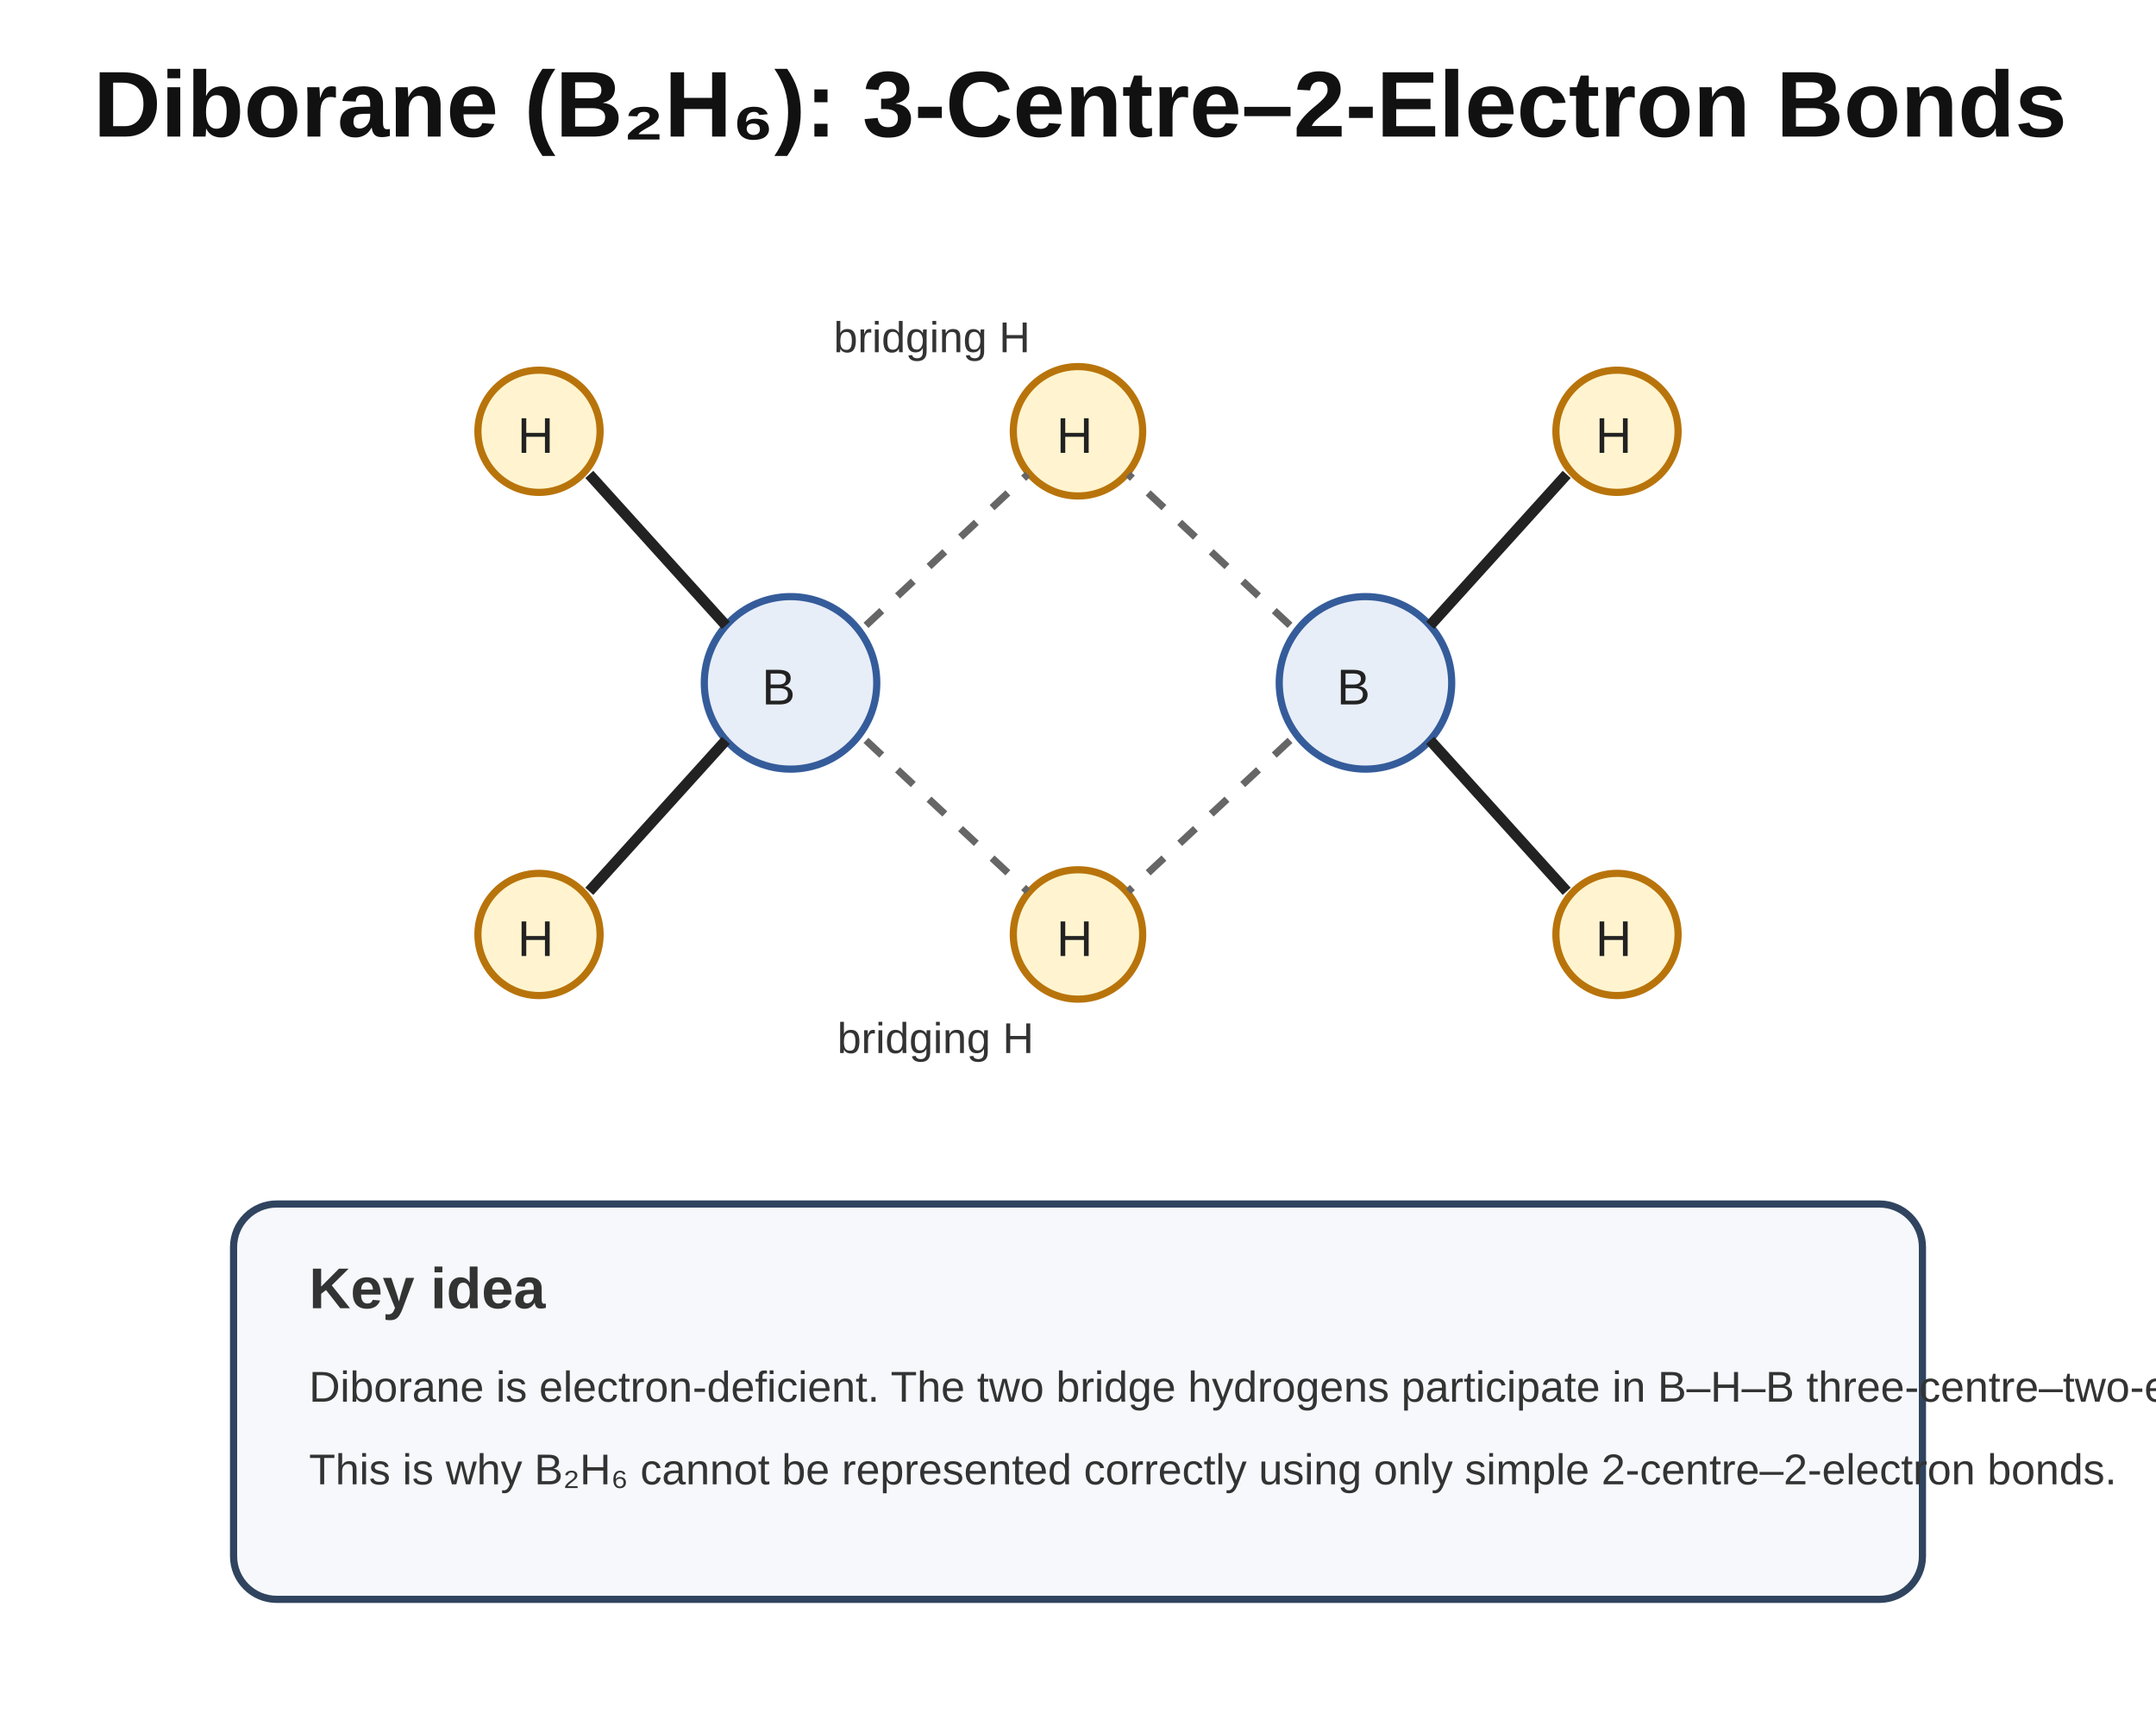
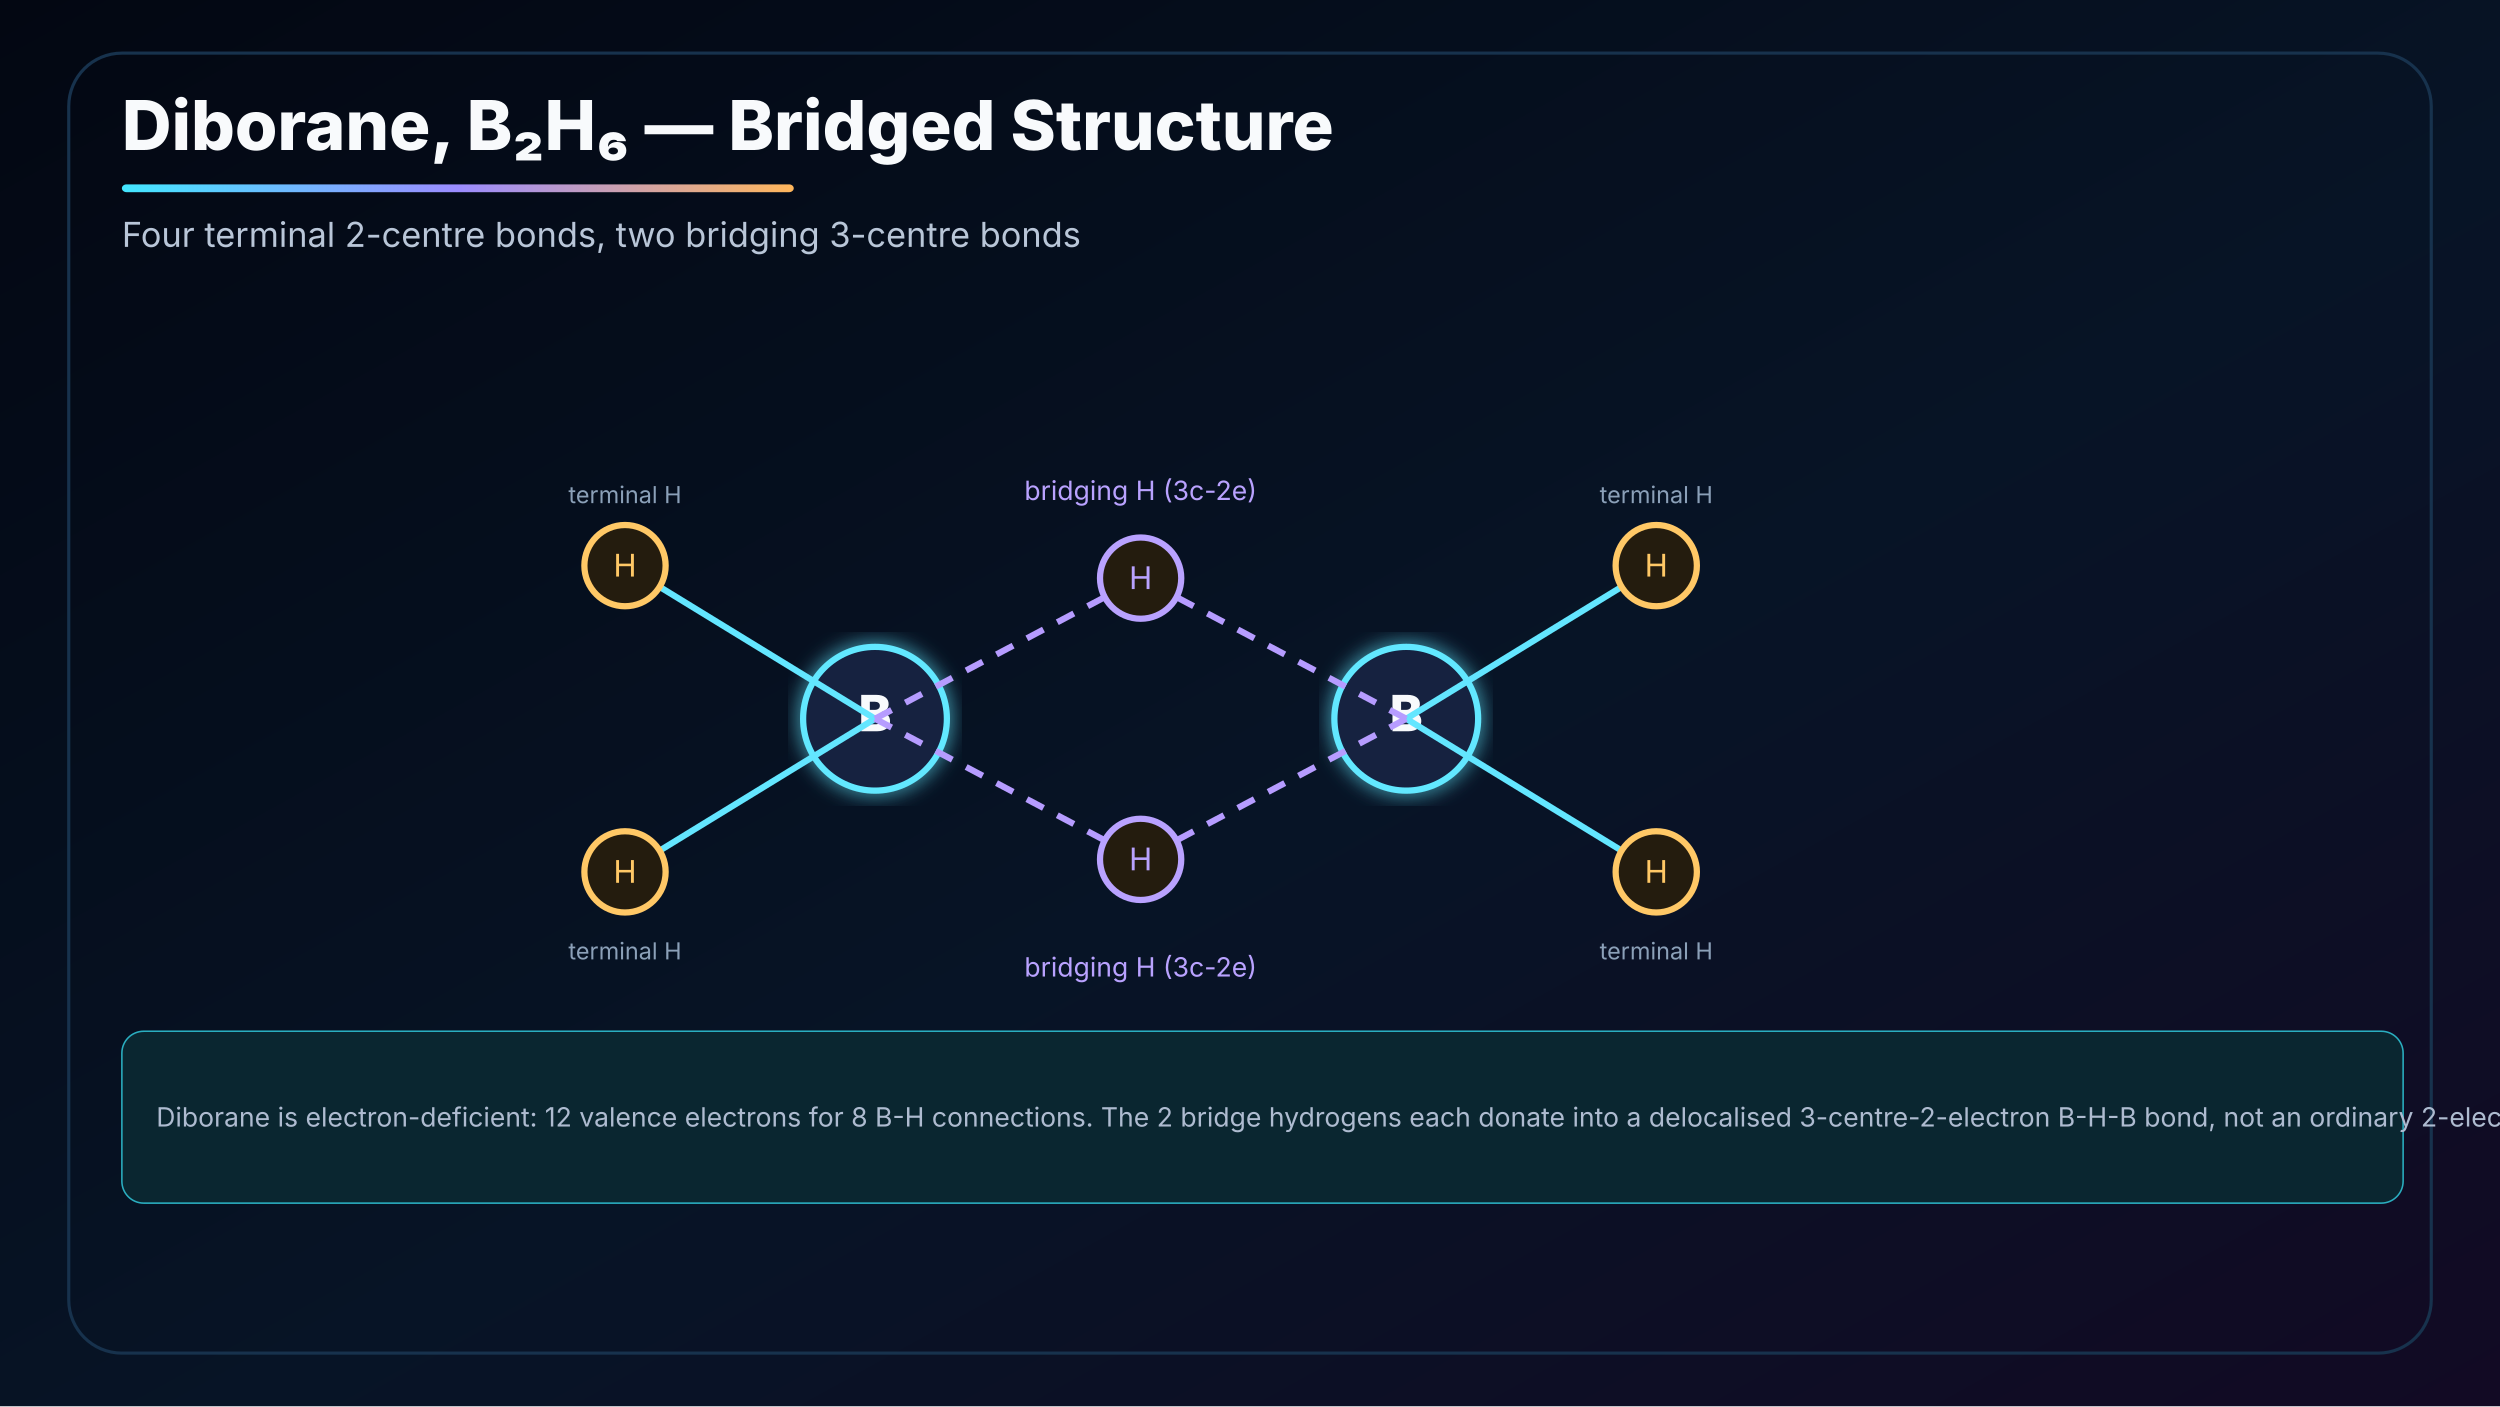
- <svg xmlns="http://www.w3.org/2000/svg" width="600" height="480" viewBox="0 0 600 480">
-   <style>
-     .title { font: 700 26px Arial, sans-serif; fill: #111; }
-     .subtitle { font: 600 16px Arial, sans-serif; fill: #333; }
-     .label { font: 14px Arial, sans-serif; fill: #222; }
-     .small { font: 12px Arial, sans-serif; fill: #333; }
-     .tiny { font: 11px Arial, sans-serif; fill: #444; }
-     .box { fill: #f6f8fb; stroke: #30445f; stroke-width: 2; rx: 12; ry: 12; }
-     .box2 { fill: #eef4ff; stroke: #355c9a; stroke-width: 2; rx: 12; ry: 12; }
-     .box3 { fill: #fef6ea; stroke: #b8740b; stroke-width: 2; rx: 12; ry: 12; }
-     .green { fill: #eefaf0; stroke: #39814f; stroke-width: 2; rx: 12; ry: 12; }
-     .red { fill: #fff1f1; stroke: #b24848; stroke-width: 2; rx: 12; ry: 12; }
-     .arrow { stroke: #333; stroke-width: 2.4; fill: none; marker-end: url(#arrowhead); }
-     .thin { stroke: #666; stroke-width: 1.4; fill: none; }
-     .dash { stroke: #666; stroke-width: 2; fill: none; stroke-dasharray: 6 6; }
-     .bond { stroke: #222; stroke-width: 3; fill: none; }
-     .hbond { stroke: #2e6da4; stroke-width: 2.5; fill: none; stroke-dasharray: 4 5; }
-     .axis { stroke: #333; stroke-width: 2; }
-     .tick { stroke: #444; stroke-width: 1.5; }
- </style>
+ <svg xmlns="http://www.w3.org/2000/svg" width="1600" height="900" viewBox="0 0 1600 900">
  <defs>
-     <marker id="arrowhead" markerWidth="10" markerHeight="7" refX="9" refY="3.5" orient="auto">
-       <polygon points="0 0, 10 3.5, 0 7" fill="#333" />
-     </marker>
+     <linearGradient id="bg" x1="0" y1="0" x2="1" y2="1">
+       <stop stop-color="#030712" />
+       <stop offset="0.55" stop-color="#071426" />
+       <stop offset="1" stop-color="#120a24" />
+     </linearGradient>
+     <linearGradient id="accent" x1="0" y1="0" x2="1" y2="0">
+       <stop stop-color="#43e6ff" />
+       <stop offset="0.5" stop-color="#9b8cff" />
+       <stop offset="1" stop-color="#ffb65c" />
+     </linearGradient>
+     <filter id="glow">
+       <feGaussianBlur stdDeviation="6" result="b" />
+       <feMerge>
+         <feMergeNode in="b" />
+         <feMergeNode in="SourceGraphic" />
+       </feMerge>
+     </filter>
+     <style>
+     .title{font:800 44px Inter,Arial,sans-serif;fill:#f8fafc} .sub{font:400 22px Inter,Arial,sans-serif;fill:#b9c6d8}
+     .h{font:750 26px Inter,Arial,sans-serif;fill:#69e7ff} .t{font:400 21px Inter,Arial,sans-serif;fill:#d8e1ee}
+     .small{font:400 17px Inter,Arial,sans-serif;fill:#aebbd0} .tiny{font:400 15px Inter,Arial,sans-serif;fill:#8ba0b8}
+     .gold{fill:#ffc866} .violet{fill:#b9a2ff} .cyan{fill:#62e8ff} .coral{fill:#ff9c7a} .green{fill:#7be6ab}
+     .panel{fill:#07111f;stroke:#284563;stroke-width:2} .panel2{fill:#0d1023;stroke:#5f4a88;stroke-width:2}
+     .line{stroke:#63e6ff;stroke-width:4;fill:none} .dash{stroke:#b69cff;stroke-width:4;stroke-dasharray:12 10;fill:none}
+     .bond{stroke:#e8f1fb;stroke-width:5} .thin{stroke:#6f829a;stroke-width:2;fill:none}
+   </style>
  </defs>
-   <text x="26" y="38" class="title">Diborane (B₂H₆): 3-Centre–2-Electron Bonds</text>
-   <circle cx="220" cy="190" r="24" fill="#e8eef8" stroke="#355c9a" stroke-width="2" />
-   <circle cx="380" cy="190" r="24" fill="#e8eef8" stroke="#355c9a" stroke-width="2" />
-   <text x="212" y="196" class="label">B</text>
-   <text x="372" y="196" class="label">B</text>
-   <circle cx="150" cy="120" r="17" fill="#fff4cf" stroke="#b8740b" stroke-width="2" />
-   <text x="144" y="126" class="label">H</text>
-   <circle cx="150" cy="260" r="17" fill="#fff4cf" stroke="#b8740b" stroke-width="2" />
-   <text x="144" y="266" class="label">H</text>
-   <circle cx="450" cy="120" r="17" fill="#fff4cf" stroke="#b8740b" stroke-width="2" />
-   <text x="444" y="126" class="label">H</text>
-   <circle cx="450" cy="260" r="17" fill="#fff4cf" stroke="#b8740b" stroke-width="2" />
-   <text x="444" y="266" class="label">H</text>
-   <line x1="202" y1="174" x2="164" y2="132" class="bond" />
-   <line x1="202" y1="206" x2="164" y2="248" class="bond" />
-   <line x1="398" y1="174" x2="436" y2="132" class="bond" />
-   <line x1="398" y1="206" x2="436" y2="248" class="bond" />
-   <circle cx="300" cy="120" r="18" fill="#fff4cf" stroke="#b8740b" stroke-width="2" />
-   <text x="294" y="126" class="label">H</text>
-   <circle cx="300" cy="260" r="18" fill="#fff4cf" stroke="#b8740b" stroke-width="2" />
-   <text x="294" y="266" class="label">H</text>
-   <line x1="241" y1="174" x2="286" y2="132" class="dash" />
-   <line x1="359" y1="174" x2="314" y2="132" class="dash" />
-   <line x1="241" y1="206" x2="286" y2="248" class="dash" />
-   <line x1="359" y1="206" x2="314" y2="248" class="dash" />
-   <text x="232" y="98" class="small">bridging H</text>
-   <text x="233" y="293" class="small">bridging H</text>
-   <rect x="65" y="335" width="470" height="110" class="box" />
-   <text x="86" y="364" class="subtitle">Key idea</text>
-   <text x="86" y="390" class="small">Diborane is electron-deficient. The two bridge hydrogens participate in B–H–B three-centre–two-electron bonds.</text>
-   <text x="86" y="413" class="small">This is why B₂H₆ cannot be represented correctly using only simple 2-centre–2-electron bonds.</text>
+   <rect width="1600" height="900" fill="url(#bg)" />
+   <rect x="44" y="34" width="1512" height="832" rx="34" fill="none" stroke="#17324d" stroke-width="2" />
+   <text x="78" y="96" class="title">Diborane, B₂H₆ — Bridged Structure</text>
+   <rect x="78" y="118" width="430" height="5" rx="3" fill="url(#accent)" />
+   <text x="78" y="158" class="sub">Four terminal 2-centre bonds, two bridging 3-centre bonds</text>
+   <circle cx="560" cy="460" r="46" fill="#12213f" stroke="#62e8ff" stroke-width="4" filter="url(#glow)" />
+   <text x="560" y="468" class="title" text-anchor="middle" style="font-size:32px">B</text>
+   <circle cx="900" cy="460" r="46" fill="#12213f" stroke="#62e8ff" stroke-width="4" filter="url(#glow)" />
+   <text x="900" y="468" class="title" text-anchor="middle" style="font-size:32px">B</text>
+   <line x1="560" y1="460" x2="400" y2="362.0" class="line" />
+   <circle cx="400" cy="362.0" r="26" fill="#241c0e" stroke="#ffc866" stroke-width="4" />
+   <text x="400" y="369.0" class="t" text-anchor="middle" style="font-size:20px;fill:#ffc866">H</text>
+   <text x="400" y="322.0" class="tiny" text-anchor="middle">terminal H</text>
+   <line x1="560" y1="460" x2="400" y2="558.0" class="line" />
+   <circle cx="400" cy="558.0" r="26" fill="#241c0e" stroke="#ffc866" stroke-width="4" />
+   <text x="400" y="565.0" class="t" text-anchor="middle" style="font-size:20px;fill:#ffc866">H</text>
+   <text x="400" y="614.0" class="tiny" text-anchor="middle">terminal H</text>
+   <line x1="900" y1="460" x2="1060" y2="362.0" class="line" />
+   <circle cx="1060" cy="362.0" r="26" fill="#241c0e" stroke="#ffc866" stroke-width="4" />
+   <text x="1060" y="369.0" class="t" text-anchor="middle" style="font-size:20px;fill:#ffc866">H</text>
+   <text x="1060" y="322.0" class="tiny" text-anchor="middle">terminal H</text>
+   <line x1="900" y1="460" x2="1060" y2="558.0" class="line" />
+   <circle cx="1060" cy="558.0" r="26" fill="#241c0e" stroke="#ffc866" stroke-width="4" />
+   <text x="1060" y="565.0" class="t" text-anchor="middle" style="font-size:20px;fill:#ffc866">H</text>
+   <text x="1060" y="614.0" class="tiny" text-anchor="middle">terminal H</text>
+   <line x1="560" y1="460" x2="730" y2="370" class="dash" stroke-dasharray="10 8" />
+   <line x1="900" y1="460" x2="730" y2="370" class="dash" stroke-dasharray="10 8" />
+   <circle cx="730" cy="370" r="26" fill="#241c0e" stroke="#b9a2ff" stroke-width="4" />
+   <text x="730" y="377" class="t" text-anchor="middle" style="font-size:20px;fill:#b9a2ff">H</text>
+   <line x1="560" y1="460" x2="730" y2="550" class="dash" stroke-dasharray="10 8" />
+   <line x1="900" y1="460" x2="730" y2="550" class="dash" stroke-dasharray="10 8" />
+   <circle cx="730" cy="550" r="26" fill="#241c0e" stroke="#b9a2ff" stroke-width="4" />
+   <text x="730" y="557" class="t" text-anchor="middle" style="font-size:20px;fill:#b9a2ff">H</text>
+   <text x="730" y="320" class="small" text-anchor="middle" style="fill:#b9a2ff">bridging H (3c-2e)</text>
+   <text x="730" y="625" class="small" text-anchor="middle" style="fill:#b9a2ff">bridging H (3c-2e)</text>
+   <rect x="78" y="660" width="1460" height="110" rx="14" fill="#0a2630" stroke="#2aaec0" />
+   <text x="100" y="721.0" class="small">Diborane is electron-deficient: 12 valence electrons for 8 B-H connections. The 2 bridge hydrogens each donate into a delocalised 3-centre-2-electron B-H-B bond, not an ordinary 2-electron bond — see the MO picture in the revision figure for this framework.</text>
</svg>
